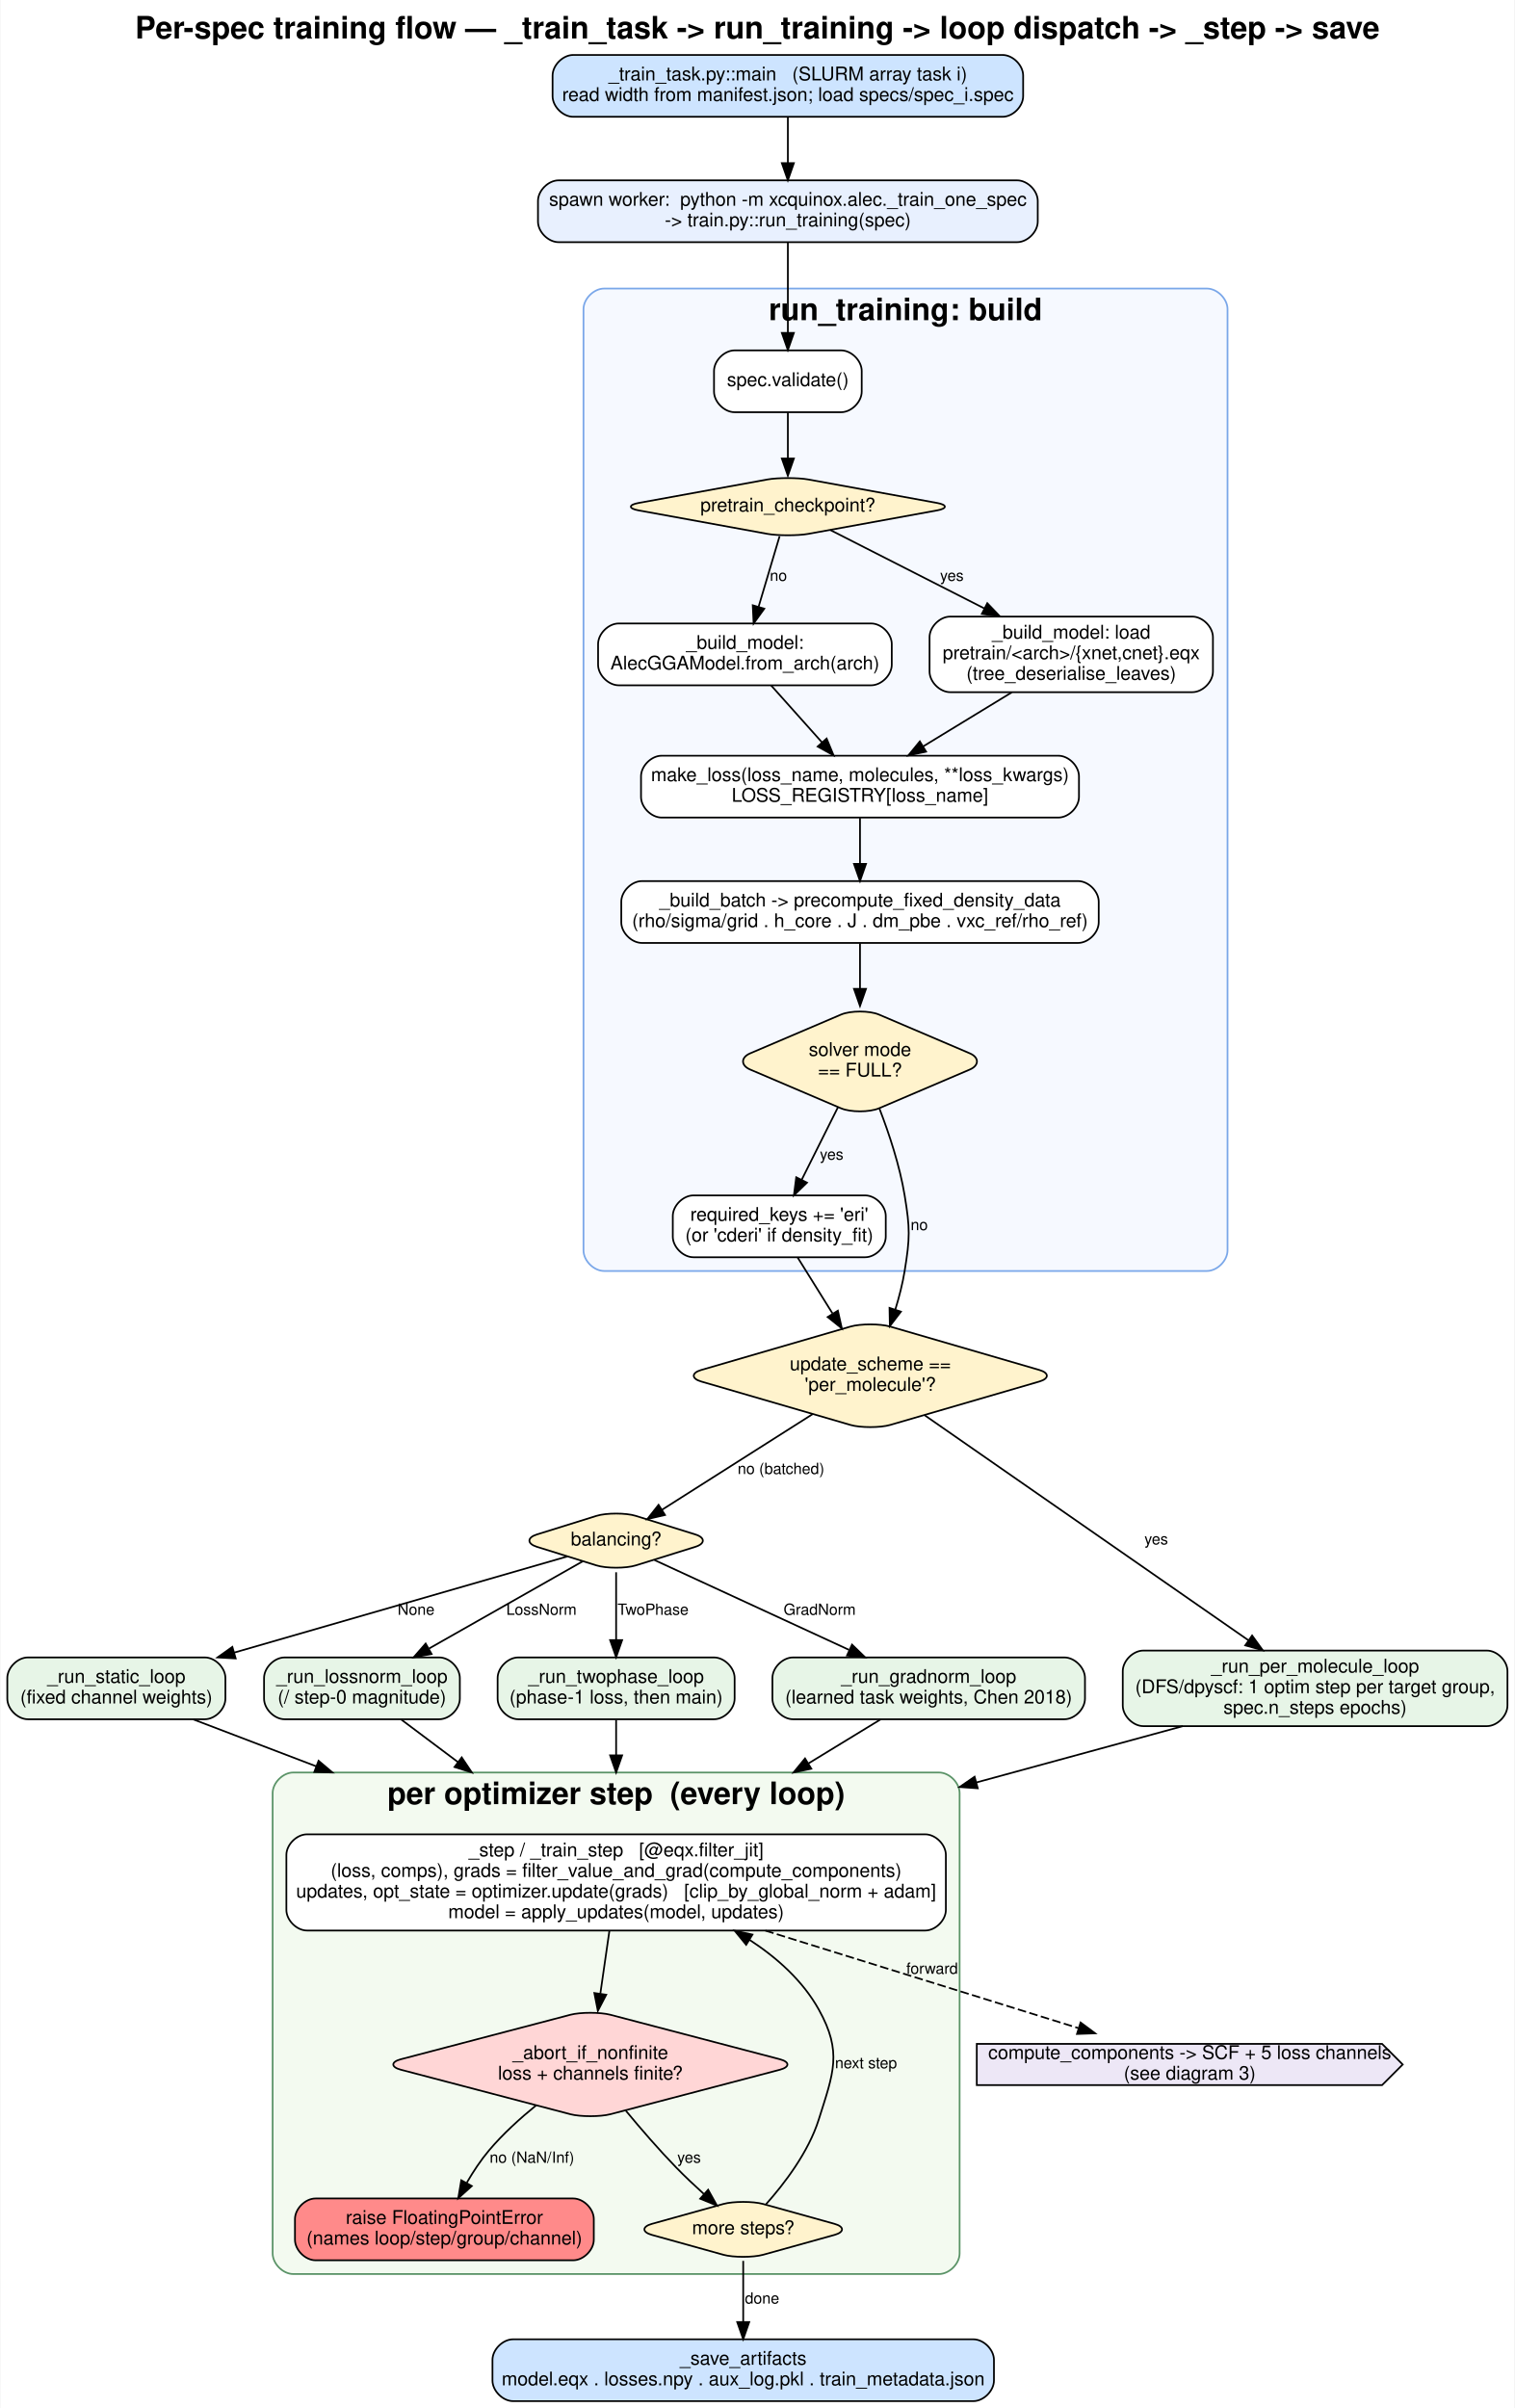
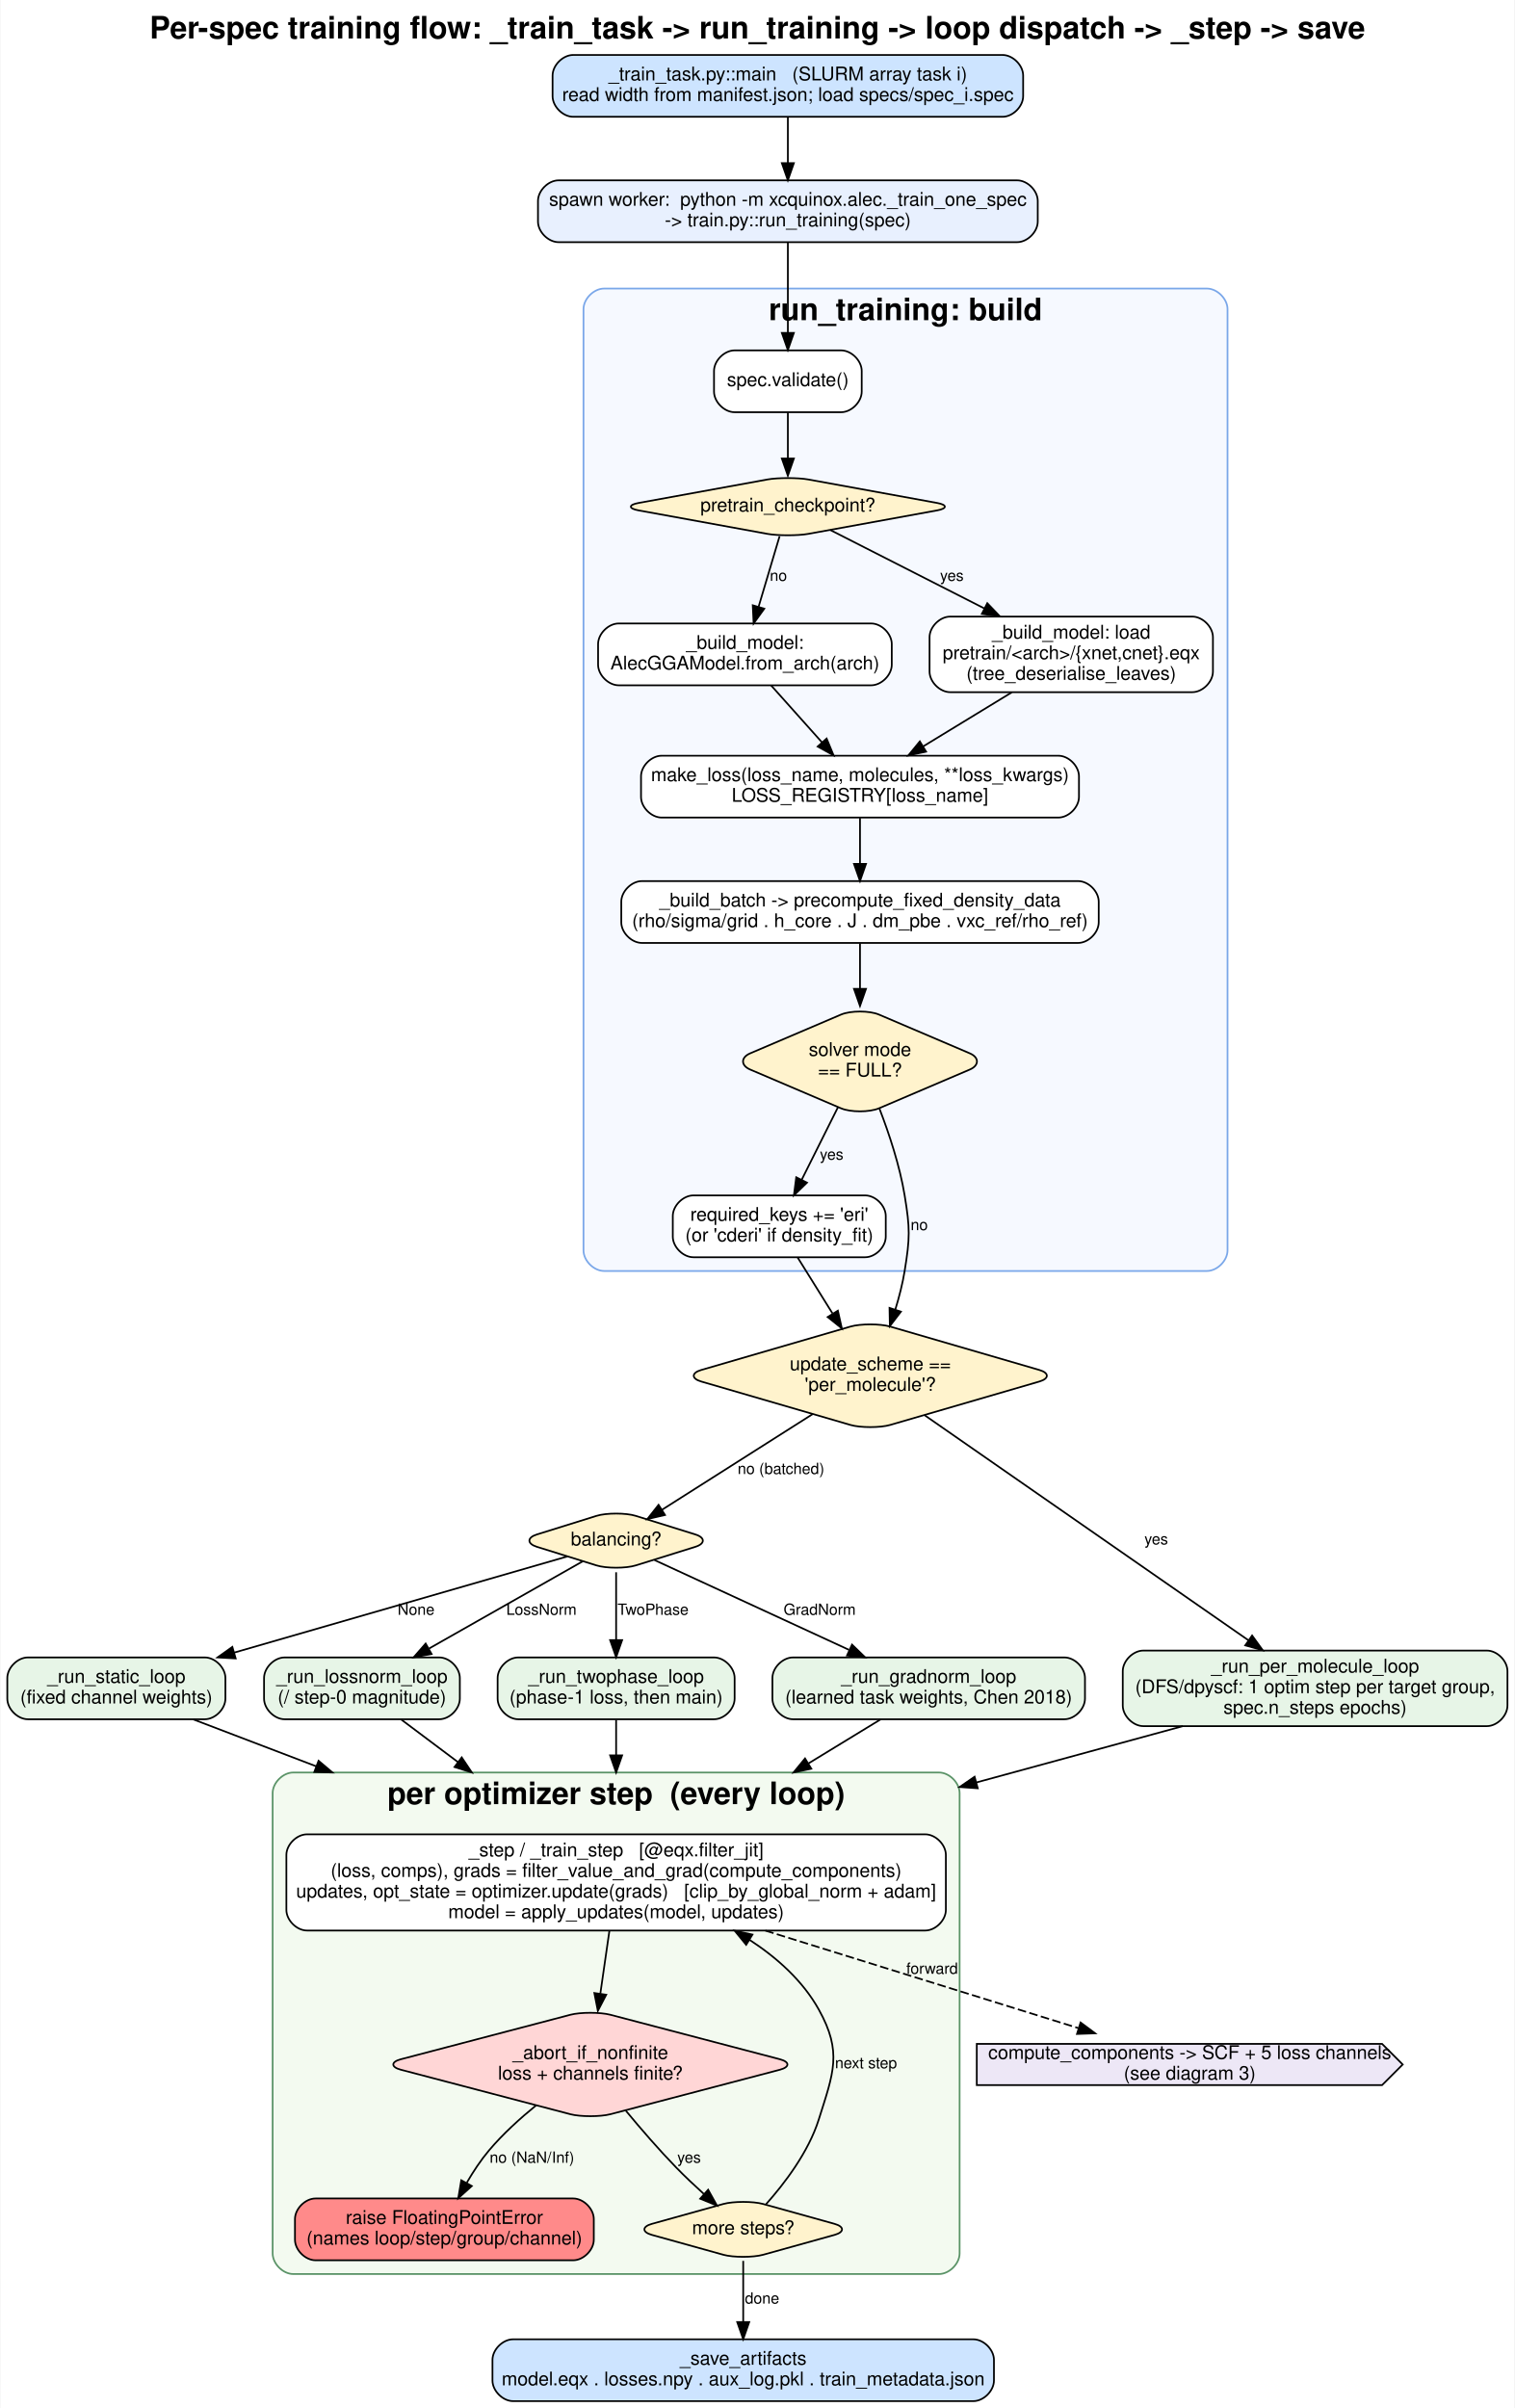
<svg xmlns="http://www.w3.org/2000/svg" width="882pt" height="1402pt" viewBox="0.00 0.00 881.50 1402.00">
  <g id="graph0" class="graph" transform="scale(1 1) rotate(0) translate(4 1398)">
    <polygon fill="white" stroke="transparent" points="-4,4 -4,-1398 877.5,-1398 877.5,4 -4,4" />
-     <text text-anchor="middle" x="436.75" y="-1375.6" font-family="Helvetica,sans-Serif" font-weight="bold" font-size="18.00">Per-spec training flow — _train_task -&gt; run_training -&gt; loop dispatch -&gt; _step -&gt; save</text>
+     <text text-anchor="middle" x="436.75" y="-1375.6" font-family="Helvetica,sans-Serif" font-weight="bold" font-size="18.00">Per-spec training flow: _train_task -&gt; run_training -&gt; loop dispatch -&gt; _step -&gt; save</text>
    <g id="clust1" class="cluster">
      <path fill="#f6f9ff" stroke="#7aa7e9" d="M347.5,-658C347.5,-658 698.5,-658 698.5,-658 704.5,-658 710.5,-664 710.5,-670 710.5,-670 710.5,-1218 710.5,-1218 710.5,-1224 704.5,-1230 698.5,-1230 698.5,-1230 347.5,-1230 347.5,-1230 341.5,-1230 335.5,-1224 335.5,-1218 335.5,-1218 335.5,-670 335.5,-670 335.5,-664 341.5,-658 347.5,-658" />
      <text text-anchor="middle" x="523" y="-1211.6" font-family="Helvetica,sans-Serif" font-weight="bold" font-size="18.00">run_training: build</text>
    </g>
    <g id="clust2" class="cluster">
      <path fill="#f3faf0" stroke="#5a9367" d="M166.5,-74C166.5,-74 542.5,-74 542.5,-74 548.5,-74 554.5,-80 554.5,-86 554.5,-86 554.5,-354 554.5,-354 554.5,-360 548.5,-366 542.5,-366 542.5,-366 166.5,-366 166.5,-366 160.5,-366 154.5,-360 154.5,-354 154.5,-354 154.5,-86 154.5,-86 154.5,-80 160.5,-74 166.5,-74" />
      <text text-anchor="middle" x="354.5" y="-347.6" font-family="Helvetica,sans-Serif" font-weight="bold" font-size="18.00">per optimizer step  (every loop)</text>
    </g>
    <g id="node1" class="node">
      <path fill="#cde4ff" stroke="black" d="M579.5,-1366C579.5,-1366 329.5,-1366 329.5,-1366 323.5,-1366 317.5,-1360 317.5,-1354 317.5,-1354 317.5,-1342 317.5,-1342 317.5,-1336 323.5,-1330 329.5,-1330 329.5,-1330 579.5,-1330 579.5,-1330 585.5,-1330 591.5,-1336 591.5,-1342 591.5,-1342 591.5,-1354 591.5,-1354 591.5,-1360 585.5,-1366 579.5,-1366" />
      <text text-anchor="middle" x="454.5" y="-1351.2" font-family="Helvetica,sans-Serif" font-size="11.00">_train_task.py::main   (SLURM array task i)</text>
      <text text-anchor="middle" x="454.5" y="-1339.2" font-family="Helvetica,sans-Serif" font-size="11.00">read width from manifest.json; load specs/spec_i.spec</text>
    </g>
    <g id="node2" class="node">
      <path fill="#e8f0fe" stroke="black" d="M588,-1293C588,-1293 321,-1293 321,-1293 315,-1293 309,-1287 309,-1281 309,-1281 309,-1269 309,-1269 309,-1263 315,-1257 321,-1257 321,-1257 588,-1257 588,-1257 594,-1257 600,-1263 600,-1269 600,-1269 600,-1281 600,-1281 600,-1287 594,-1293 588,-1293" />
      <text text-anchor="middle" x="454.5" y="-1278.2" font-family="Helvetica,sans-Serif" font-size="11.00">spawn worker:  python -m xcquinox.alec._train_one_spec</text>
      <text text-anchor="middle" x="454.5" y="-1266.2" font-family="Helvetica,sans-Serif" font-size="11.00">-&gt; train.py::run_training(spec)</text>
    </g>
    <g id="edge1" class="edge">
      <path fill="none" stroke="black" d="M454.5,-1329.81C454.5,-1321.79 454.5,-1312.05 454.5,-1303.07" />
      <polygon fill="black" stroke="black" points="458,-1303.03 454.5,-1293.03 451,-1303.03 458,-1303.03" />
    </g>
    <g id="node3" class="node">
      <path fill="#ffffff" stroke="black" d="M485.5,-1194C485.5,-1194 423.5,-1194 423.5,-1194 417.5,-1194 411.5,-1188 411.5,-1182 411.5,-1182 411.5,-1170 411.5,-1170 411.5,-1164 417.5,-1158 423.5,-1158 423.5,-1158 485.5,-1158 485.5,-1158 491.5,-1158 497.5,-1164 497.5,-1170 497.5,-1170 497.5,-1182 497.5,-1182 497.5,-1188 491.5,-1194 485.5,-1194" />
      <text text-anchor="middle" x="454.5" y="-1173.2" font-family="Helvetica,sans-Serif" font-size="11.00">spec.validate()</text>
    </g>
    <g id="edge10" class="edge">
      <path fill="none" stroke="black" d="M454.5,-1256.66C454.5,-1242.18 454.5,-1221.26 454.5,-1204.5" />
      <polygon fill="black" stroke="black" points="458,-1204.19 454.5,-1194.19 451,-1204.19 458,-1204.19" />
    </g>
    <g id="node4" class="node">
      <path fill="#fff3cd" stroke="black" d="M442.69,-1118.85C442.69,-1118.85 367.51,-1105.15 367.51,-1105.15 361.61,-1104.08 361.61,-1101.92 367.51,-1100.85 367.51,-1100.85 442.69,-1087.15 442.69,-1087.15 448.6,-1086.08 460.4,-1086.08 466.31,-1087.15 466.31,-1087.15 541.49,-1100.85 541.49,-1100.85 547.39,-1101.92 547.39,-1104.08 541.49,-1105.15 541.49,-1105.15 466.31,-1118.85 466.31,-1118.85 460.4,-1119.92 448.6,-1119.92 442.69,-1118.85" />
      <text text-anchor="middle" x="454.5" y="-1100.2" font-family="Helvetica,sans-Serif" font-size="11.00">pretrain_checkpoint?</text>
    </g>
    <g id="edge2" class="edge">
      <path fill="none" stroke="black" d="M454.5,-1157.81C454.5,-1149.79 454.5,-1140.05 454.5,-1131.07" />
      <polygon fill="black" stroke="black" points="458,-1131.03 454.5,-1121.03 451,-1131.03 458,-1131.03" />
    </g>
    <g id="node5" class="node">
      <path fill="#ffffff" stroke="black" d="M503,-1035C503,-1035 356,-1035 356,-1035 350,-1035 344,-1029 344,-1023 344,-1023 344,-1011 344,-1011 344,-1005 350,-999 356,-999 356,-999 503,-999 503,-999 509,-999 515,-1005 515,-1011 515,-1011 515,-1023 515,-1023 515,-1029 509,-1035 503,-1035" />
      <text text-anchor="middle" x="429.5" y="-1020.2" font-family="Helvetica,sans-Serif" font-size="11.00">_build_model:</text>
      <text text-anchor="middle" x="429.5" y="-1008.2" font-family="Helvetica,sans-Serif" font-size="11.00">AlecGGAModel.from_arch(arch)</text>
    </g>
    <g id="edge3" class="edge">
      <path fill="none" stroke="black" d="M449.68,-1085.8C446.22,-1074.18 441.48,-1058.25 437.46,-1044.75" />
      <polygon fill="black" stroke="black" points="440.77,-1043.6 434.56,-1035.01 434.06,-1045.59 440.77,-1043.6" />
      <text text-anchor="middle" x="449" y="-1059.8" font-family="Helvetica,sans-Serif" font-size="9.00">no</text>
    </g>
    <g id="node6" class="node">
      <path fill="#ffffff" stroke="black" d="M690,-1039C690,-1039 549,-1039 549,-1039 543,-1039 537,-1033 537,-1027 537,-1027 537,-1007 537,-1007 537,-1001 543,-995 549,-995 549,-995 690,-995 690,-995 696,-995 702,-1001 702,-1007 702,-1007 702,-1027 702,-1027 702,-1033 696,-1039 690,-1039" />
      <text text-anchor="middle" x="619.5" y="-1026.2" font-family="Helvetica,sans-Serif" font-size="11.00">_build_model: load</text>
      <text text-anchor="middle" x="619.5" y="-1014.2" font-family="Helvetica,sans-Serif" font-size="11.00">pretrain/&lt;arch&gt;/{xnet,cnet}.eqx</text>
      <text text-anchor="middle" x="619.5" y="-1002.2" font-family="Helvetica,sans-Serif" font-size="11.00">(tree_deserialise_leaves)</text>
    </g>
    <g id="edge4" class="edge">
      <path fill="none" stroke="black" d="M479.2,-1089.42C502.83,-1077.4 539.17,-1058.9 568.94,-1043.74" />
      <polygon fill="black" stroke="black" points="570.62,-1046.81 577.95,-1039.15 567.45,-1040.57 570.62,-1046.81" />
      <text text-anchor="middle" x="550" y="-1059.8" font-family="Helvetica,sans-Serif" font-size="9.00">yes</text>
    </g>
    <g id="node7" class="node">
      <path fill="#ffffff" stroke="black" d="M612,-958C612,-958 381,-958 381,-958 375,-958 369,-952 369,-946 369,-946 369,-934 369,-934 369,-928 375,-922 381,-922 381,-922 612,-922 612,-922 618,-922 624,-928 624,-934 624,-934 624,-946 624,-946 624,-952 618,-958 612,-958" />
      <text text-anchor="middle" x="496.5" y="-943.2" font-family="Helvetica,sans-Serif" font-size="11.00">make_loss(loss_name, molecules, **loss_kwargs)</text>
      <text text-anchor="middle" x="496.5" y="-931.2" font-family="Helvetica,sans-Serif" font-size="11.00">LOSS_REGISTRY[loss_name]</text>
    </g>
    <g id="edge5" class="edge">
      <path fill="none" stroke="black" d="M444.7,-998.98C453.46,-989.17 464.63,-976.67 474.36,-965.79" />
      <polygon fill="black" stroke="black" points="477.07,-968 481.12,-958.21 471.85,-963.34 477.07,-968" />
    </g>
    <g id="edge6" class="edge">
      <path fill="none" stroke="black" d="M584.91,-994.91C568.84,-985.11 549.72,-973.45 533.38,-963.49" />
      <polygon fill="black" stroke="black" points="534.98,-960.37 524.62,-958.15 531.34,-966.34 534.98,-960.37" />
    </g>
    <g id="node8" class="node">
      <path fill="#ffffff" stroke="black" d="M623.5,-885C623.5,-885 369.5,-885 369.5,-885 363.5,-885 357.5,-879 357.5,-873 357.5,-873 357.5,-861 357.5,-861 357.5,-855 363.5,-849 369.5,-849 369.5,-849 623.5,-849 623.5,-849 629.5,-849 635.5,-855 635.5,-861 635.5,-861 635.5,-873 635.5,-873 635.5,-879 629.5,-885 623.5,-885" />
      <text text-anchor="middle" x="496.5" y="-870.2" font-family="Helvetica,sans-Serif" font-size="11.00">_build_batch -&gt; precompute_fixed_density_data</text>
      <text text-anchor="middle" x="496.5" y="-858.2" font-family="Helvetica,sans-Serif" font-size="11.00">(rho/sigma/grid . h_core . J . dm_pbe . vxc_ref/rho_ref)</text>
    </g>
    <g id="edge7" class="edge">
      <path fill="none" stroke="black" d="M496.5,-921.81C496.5,-913.79 496.5,-904.05 496.5,-895.07" />
      <polygon fill="black" stroke="black" points="500,-895.03 496.5,-885.03 493,-895.03 500,-895.03" />
    </g>
    <g id="node9" class="node">
      <path fill="#fff3cd" stroke="black" d="M485.46,-807.29C485.46,-807.29 432.54,-784.71 432.54,-784.71 427.02,-782.35 427.02,-777.65 432.54,-775.29 432.54,-775.29 485.46,-752.71 485.46,-752.71 490.98,-750.35 502.02,-750.35 507.54,-752.71 507.54,-752.71 560.46,-775.29 560.46,-775.29 565.98,-777.65 565.98,-782.35 560.46,-784.71 560.46,-784.71 507.54,-807.29 507.54,-807.29 502.02,-809.65 490.98,-809.65 485.46,-807.29" />
      <text text-anchor="middle" x="496.5" y="-783.2" font-family="Helvetica,sans-Serif" font-size="11.00">solver mode</text>
      <text text-anchor="middle" x="496.5" y="-771.2" font-family="Helvetica,sans-Serif" font-size="11.00">== FULL?</text>
    </g>
    <g id="edge8" class="edge">
      <path fill="none" stroke="black" d="M496.5,-848.8C496.5,-841.1 496.5,-831.67 496.5,-822.31" />
      <polygon fill="black" stroke="black" points="500,-822.27 496.5,-812.27 493,-822.27 500,-822.27" />
    </g>
    <g id="node10" class="node">
      <path fill="#ffffff" stroke="black" d="M499.5,-702C499.5,-702 399.5,-702 399.5,-702 393.5,-702 387.5,-696 387.5,-690 387.5,-690 387.5,-678 387.5,-678 387.5,-672 393.5,-666 399.5,-666 399.5,-666 499.5,-666 499.5,-666 505.5,-666 511.5,-672 511.5,-678 511.5,-678 511.5,-690 511.5,-690 511.5,-696 505.5,-702 499.5,-702" />
      <text text-anchor="middle" x="449.5" y="-687.2" font-family="Helvetica,sans-Serif" font-size="11.00">required_keys += 'eri'</text>
      <text text-anchor="middle" x="449.5" y="-675.2" font-family="Helvetica,sans-Serif" font-size="11.00">(or 'cderi' if density_fit)</text>
    </g>
    <g id="edge9" class="edge">
      <path fill="none" stroke="black" d="M483.66,-753.31C477.1,-740.19 469.13,-724.26 462.54,-711.08" />
      <polygon fill="black" stroke="black" points="465.63,-709.43 458.02,-702.05 459.37,-712.56 465.63,-709.43" />
      <text text-anchor="middle" x="480" y="-722.8" font-family="Helvetica,sans-Serif" font-size="9.00">yes</text>
    </g>
    <g id="node11" class="node">
      <path fill="#fff3cd" stroke="black" d="M490.98,-625.65C490.98,-625.65 404.02,-600.35 404.02,-600.35 398.26,-598.68 398.26,-595.32 404.02,-593.65 404.02,-593.65 490.98,-568.35 490.98,-568.35 496.74,-566.68 508.26,-566.68 514.02,-568.35 514.02,-568.35 600.98,-593.65 600.98,-593.65 606.74,-595.32 606.74,-598.68 600.98,-600.35 600.98,-600.35 514.02,-625.65 514.02,-625.65 508.26,-627.32 496.74,-627.32 490.98,-625.65" />
      <text text-anchor="middle" x="502.5" y="-600.2" font-family="Helvetica,sans-Serif" font-size="11.00">update_scheme ==</text>
      <text text-anchor="middle" x="502.5" y="-588.2" font-family="Helvetica,sans-Serif" font-size="11.00">'per_molecule'?</text>
    </g>
    <g id="edge12" class="edge">
      <path fill="none" stroke="black" d="M507.85,-752.47C513.48,-737.87 519.66,-719.26 522.5,-702 525.67,-682.7 525.63,-677.3 522.5,-658 521.3,-650.62 519.33,-642.93 517.08,-635.6" />
      <polygon fill="black" stroke="black" points="520.33,-634.31 513.88,-625.91 513.69,-636.51 520.33,-634.31" />
      <text text-anchor="middle" x="531" y="-681.8" font-family="Helvetica,sans-Serif" font-size="9.00">no</text>
    </g>
    <g id="edge11" class="edge">
      <path fill="none" stroke="black" d="M460.23,-665.8C466.05,-656.46 473.47,-644.56 480.46,-633.34" />
      <polygon fill="black" stroke="black" points="483.62,-634.89 485.94,-624.55 477.68,-631.19 483.62,-634.89" />
    </g>
    <g id="node12" class="node">
      <path fill="#fff3cd" stroke="black" d="M343.05,-515.42C343.05,-515.42 308.3,-504.58 308.3,-504.58 302.57,-502.79 302.57,-499.21 308.3,-497.42 308.3,-497.42 343.05,-486.58 343.05,-486.58 348.77,-484.79 360.23,-484.79 365.95,-486.58 365.95,-486.58 400.7,-497.42 400.7,-497.42 406.43,-499.21 406.43,-502.79 400.7,-504.58 400.7,-504.58 365.95,-515.42 365.95,-515.42 360.23,-517.21 348.77,-517.21 343.05,-515.42" />
      <text text-anchor="middle" x="354.5" y="-498.2" font-family="Helvetica,sans-Serif" font-size="11.00">balancing?</text>
    </g>
    <g id="edge14" class="edge">
      <path fill="none" stroke="black" d="M468.92,-574.67C442.33,-557.78 405.71,-534.52 381.12,-518.91" />
      <polygon fill="black" stroke="black" points="382.97,-515.93 372.65,-513.53 379.21,-521.84 382.97,-515.93" />
      <text text-anchor="middle" x="450.5" y="-539.8" font-family="Helvetica,sans-Serif" font-size="9.00">no (batched)</text>
    </g>
    <g id="node13" class="node">
      <path fill="#e7f5e7" stroke="black" d="M861.5,-437C861.5,-437 661.5,-437 661.5,-437 655.5,-437 649.5,-431 649.5,-425 649.5,-425 649.5,-405 649.5,-405 649.5,-399 655.5,-393 661.5,-393 661.5,-393 861.5,-393 861.5,-393 867.5,-393 873.5,-399 873.5,-405 873.5,-405 873.5,-425 873.5,-425 873.5,-431 867.5,-437 861.5,-437" />
      <text text-anchor="middle" x="761.5" y="-424.2" font-family="Helvetica,sans-Serif" font-size="11.00">_run_per_molecule_loop</text>
      <text text-anchor="middle" x="761.5" y="-412.2" font-family="Helvetica,sans-Serif" font-size="11.00">(DFS/dpyscf: 1 optim step per target group,</text>
      <text text-anchor="middle" x="761.5" y="-400.2" font-family="Helvetica,sans-Serif" font-size="11.00">spec.n_steps epochs)</text>
    </g>
    <g id="edge13" class="edge">
      <path fill="none" stroke="black" d="M534,-574.11C581.51,-541.09 671.38,-478.63 722.81,-442.89" />
      <polygon fill="black" stroke="black" points="724.81,-445.76 731.02,-437.18 720.81,-440.01 724.81,-445.76" />
      <text text-anchor="middle" x="669" y="-498.8" font-family="Helvetica,sans-Serif" font-size="9.00">yes</text>
    </g>
    <g id="node14" class="node">
      <path fill="#e7f5e7" stroke="black" d="M115,-433C115,-433 12,-433 12,-433 6,-433 0,-427 0,-421 0,-421 0,-409 0,-409 0,-403 6,-397 12,-397 12,-397 115,-397 115,-397 121,-397 127,-403 127,-409 127,-409 127,-421 127,-421 127,-427 121,-433 115,-433" />
      <text text-anchor="middle" x="63.5" y="-418.2" font-family="Helvetica,sans-Serif" font-size="11.00">_run_static_loop</text>
      <text text-anchor="middle" x="63.5" y="-406.2" font-family="Helvetica,sans-Serif" font-size="11.00">(fixed channel weights)</text>
    </g>
    <g id="edge15" class="edge">
      <path fill="none" stroke="black" d="M326.07,-491.79C281.47,-478.92 193.81,-453.61 132.08,-435.8" />
      <polygon fill="black" stroke="black" points="132.98,-432.41 122.4,-433 131.04,-439.14 132.98,-432.41" />
      <text text-anchor="middle" x="238" y="-457.8" font-family="Helvetica,sans-Serif" font-size="9.00">None</text>
    </g>
    <g id="node15" class="node">
      <path fill="#e7f5e7" stroke="black" d="M251.5,-433C251.5,-433 161.5,-433 161.5,-433 155.5,-433 149.5,-427 149.5,-421 149.5,-421 149.5,-409 149.5,-409 149.5,-403 155.5,-397 161.5,-397 161.5,-397 251.5,-397 251.5,-397 257.5,-397 263.5,-403 263.5,-409 263.5,-409 263.5,-421 263.5,-421 263.5,-427 257.5,-433 251.5,-433" />
      <text text-anchor="middle" x="206.5" y="-418.2" font-family="Helvetica,sans-Serif" font-size="11.00">_run_lossnorm_loop</text>
      <text text-anchor="middle" x="206.5" y="-406.2" font-family="Helvetica,sans-Serif" font-size="11.00">(/ step-0 magnitude)</text>
    </g>
    <g id="edge16" class="edge">
      <path fill="none" stroke="black" d="M335.15,-489.02C312.53,-476.18 274.5,-454.6 245.64,-438.22" />
      <polygon fill="black" stroke="black" points="247.05,-434.99 236.63,-433.1 243.6,-441.08 247.05,-434.99" />
      <text text-anchor="middle" x="311" y="-457.8" font-family="Helvetica,sans-Serif" font-size="9.00">LossNorm</text>
    </g>
    <g id="node16" class="node">
      <path fill="#e7f5e7" stroke="black" d="M411.5,-433C411.5,-433 297.5,-433 297.5,-433 291.5,-433 285.5,-427 285.5,-421 285.5,-421 285.5,-409 285.5,-409 285.5,-403 291.5,-397 297.5,-397 297.5,-397 411.5,-397 411.5,-397 417.5,-397 423.5,-403 423.5,-409 423.5,-409 423.5,-421 423.5,-421 423.5,-427 417.5,-433 411.5,-433" />
      <text text-anchor="middle" x="354.5" y="-418.2" font-family="Helvetica,sans-Serif" font-size="11.00">_run_twophase_loop</text>
      <text text-anchor="middle" x="354.5" y="-406.2" font-family="Helvetica,sans-Serif" font-size="11.00">(phase-1 loss, then main)</text>
    </g>
    <g id="edge17" class="edge">
      <path fill="none" stroke="black" d="M354.5,-482.6C354.5,-471.26 354.5,-456.23 354.5,-443.32" />
      <polygon fill="black" stroke="black" points="358,-443.1 354.5,-433.1 351,-443.1 358,-443.1" />
      <text text-anchor="middle" x="376" y="-457.8" font-family="Helvetica,sans-Serif" font-size="9.00">TwoPhase</text>
    </g>
    <g id="node17" class="node">
      <path fill="#e7f5e7" stroke="black" d="M615.5,-433C615.5,-433 457.5,-433 457.5,-433 451.5,-433 445.5,-427 445.5,-421 445.5,-421 445.5,-409 445.5,-409 445.5,-403 451.5,-397 457.5,-397 457.5,-397 615.5,-397 615.5,-397 621.5,-397 627.5,-403 627.5,-409 627.5,-409 627.5,-421 627.5,-421 627.5,-427 621.5,-433 615.5,-433" />
      <text text-anchor="middle" x="536.5" y="-418.2" font-family="Helvetica,sans-Serif" font-size="11.00">_run_gradnorm_loop</text>
      <text text-anchor="middle" x="536.5" y="-406.2" font-family="Helvetica,sans-Serif" font-size="11.00">(learned task weights, Chen 2018)</text>
    </g>
    <g id="edge18" class="edge">
      <path fill="none" stroke="black" d="M376.82,-489.7C404.87,-476.75 453.76,-454.19 490.07,-437.43" />
      <polygon fill="black" stroke="black" points="491.86,-440.46 499.48,-433.09 488.93,-434.1 491.86,-440.46" />
      <text text-anchor="middle" x="473" y="-457.8" font-family="Helvetica,sans-Serif" font-size="9.00">GradNorm</text>
    </g>
    <g id="node18" class="node">
      <path fill="#ffffff" stroke="black" d="M534.5,-330C534.5,-330 174.5,-330 174.5,-330 168.5,-330 162.5,-324 162.5,-318 162.5,-318 162.5,-286 162.5,-286 162.5,-280 168.5,-274 174.5,-274 174.5,-274 534.5,-274 534.5,-274 540.5,-274 546.5,-280 546.5,-286 546.5,-286 546.5,-318 546.5,-318 546.5,-324 540.5,-330 534.5,-330" />
      <text text-anchor="middle" x="354.5" y="-317.2" font-family="Helvetica,sans-Serif" font-size="11.00">_step / _train_step   [@eqx.filter_jit]</text>
      <text text-anchor="middle" x="354.5" y="-305.2" font-family="Helvetica,sans-Serif" font-size="11.00">(loss, comps), grads = filter_value_and_grad(compute_components)</text>
      <text text-anchor="middle" x="354.5" y="-293.2" font-family="Helvetica,sans-Serif" font-size="11.00">updates, opt_state = optimizer.update(grads)   [clip_by_global_norm + adam]</text>
      <text text-anchor="middle" x="354.5" y="-281.2" font-family="Helvetica,sans-Serif" font-size="11.00">model = apply_updates(model, updates)</text>
    </g>
    <g id="edge23" class="edge">
      <path fill="none" stroke="black" d="M684.47,-392.99C649.9,-383.56 607.27,-371.94 564.26,-360.21" />
      <polygon fill="black" stroke="black" points="565.07,-356.8 554.5,-357.55 563.23,-363.55 565.07,-356.8" />
    </g>
    <g id="edge24" class="edge">
      <path fill="none" stroke="black" d="M108.33,-396.9C128.41,-389.24 153.51,-379.67 179.94,-369.58" />
      <polygon fill="black" stroke="black" points="181.24,-372.83 189.34,-366 178.75,-366.29 181.24,-372.83" />
    </g>
    <g id="edge25" class="edge">
      <path fill="none" stroke="black" d="M229.3,-396.9C238.67,-389.88 250.18,-381.24 262.39,-372.08" />
      <polygon fill="black" stroke="black" points="264.6,-374.8 270.5,-366 260.4,-369.2 264.6,-374.8" />
    </g>
    <g id="edge26" class="edge">
      <path fill="none" stroke="black" d="M354.5,-396.66C354.5,-390.73 354.5,-383.67 354.5,-376.13" />
      <polygon fill="black" stroke="black" points="358,-376 354.5,-366 351,-376 358,-376" />
    </g>
    <g id="edge27" class="edge">
      <path fill="none" stroke="black" d="M508.46,-396.9C496.61,-389.67 481.97,-380.75 466.48,-371.29" />
      <polygon fill="black" stroke="black" points="468.15,-368.21 457.79,-366 464.5,-374.19 468.15,-368.21" />
    </g>
    <g id="node19" class="node">
      <path fill="#ffd6d6" stroke="black" d="M327.89,-224.96C327.89,-224.96 229.11,-199.04 229.11,-199.04 223.3,-197.52 223.3,-194.48 229.11,-192.96 229.11,-192.96 327.89,-167.04 327.89,-167.04 333.7,-165.52 345.3,-165.52 351.11,-167.04 351.11,-167.04 449.89,-192.96 449.89,-192.96 455.7,-194.48 455.7,-197.52 449.89,-199.04 449.89,-199.04 351.11,-224.96 351.11,-224.96 345.3,-226.48 333.7,-226.48 327.89,-224.96" />
      <text text-anchor="middle" x="339.5" y="-199.2" font-family="Helvetica,sans-Serif" font-size="11.00">_abort_if_nonfinite</text>
      <text text-anchor="middle" x="339.5" y="-187.2" font-family="Helvetica,sans-Serif" font-size="11.00">loss + channels finite?</text>
    </g>
    <g id="edge19" class="edge">
      <path fill="none" stroke="black" d="M350.6,-273.95C348.98,-262.76 347.08,-249.55 345.31,-237.26" />
      <polygon fill="black" stroke="black" points="348.75,-236.62 343.86,-227.22 341.82,-237.61 348.75,-236.62" />
    </g>
    <g id="node22" class="node">
      <polygon fill="#ede7f6" stroke="black" points="800.5,-208 564.5,-208 564.5,-184 800.5,-184 812.5,-196 800.5,-208" />
      <text text-anchor="middle" x="688.5" y="-199.2" font-family="Helvetica,sans-Serif" font-size="11.00">compute_components -&gt; SCF + 5 loss channels</text>
      <text text-anchor="middle" x="688.5" y="-187.2" font-family="Helvetica,sans-Serif" font-size="11.00">(see diagram 3)</text>
    </g>
    <g id="edge28" class="edge">
      <path fill="none" stroke="black" stroke-dasharray="5,2" d="M441.38,-273.95C498.4,-256.19 571.75,-233.35 623.68,-217.18" />
      <polygon fill="black" stroke="black" points="624.94,-220.46 633.44,-214.14 622.85,-213.77 624.94,-220.46" />
      <text text-anchor="middle" x="538.5" y="-248.8" font-family="Helvetica,sans-Serif" font-size="9.00"> forward</text>
    </g>
    <g id="node20" class="node">
      <path fill="#ff8a8a" stroke="black" d="M329.5,-118C329.5,-118 179.5,-118 179.5,-118 173.5,-118 167.5,-112 167.5,-106 167.5,-106 167.5,-94 167.5,-94 167.5,-88 173.5,-82 179.5,-82 179.5,-82 329.5,-82 329.5,-82 335.5,-82 341.5,-88 341.5,-94 341.5,-94 341.5,-106 341.5,-106 341.5,-112 335.5,-118 329.5,-118" />
      <text text-anchor="middle" x="254.5" y="-103.2" font-family="Helvetica,sans-Serif" font-size="11.00">raise FloatingPointError</text>
      <text text-anchor="middle" x="254.5" y="-91.2" font-family="Helvetica,sans-Serif" font-size="11.00">(names loop/step/group/channel)</text>
    </g>
    <g id="edge20" class="edge">
      <path fill="none" stroke="black" d="M307.91,-172.21C298.45,-164.52 288.49,-155.46 280.5,-146 275.73,-140.35 271.35,-133.7 267.6,-127.28" />
      <polygon fill="black" stroke="black" points="270.47,-125.24 262.58,-118.17 264.34,-128.61 270.47,-125.24" />
      <text text-anchor="middle" x="305.5" y="-138.8" font-family="Helvetica,sans-Serif" font-size="9.00">no (NaN/Inf)</text>
    </g>
    <g id="node21" class="node">
      <path fill="#fff3cd" stroke="black" d="M416.94,-114.79C416.94,-114.79 375.3,-103.21 375.3,-103.21 369.52,-101.61 369.52,-98.39 375.3,-96.79 375.3,-96.79 416.94,-85.21 416.94,-85.21 422.72,-83.61 434.28,-83.61 440.06,-85.21 440.06,-85.21 481.7,-96.79 481.7,-96.79 487.48,-98.39 487.48,-101.61 481.7,-103.21 481.7,-103.21 440.06,-114.79 440.06,-114.79 434.28,-116.39 422.72,-116.39 416.94,-114.79" />
      <text text-anchor="middle" x="428.5" y="-97.2" font-family="Helvetica,sans-Serif" font-size="11.00">more steps?</text>
    </g>
    <g id="edge21" class="edge">
      <path fill="none" stroke="black" d="M360.18,-169.07C368.91,-158.52 379.39,-146.4 389.5,-136 394.53,-130.83 400.18,-125.5 405.59,-120.61" />
      <polygon fill="black" stroke="black" points="408.08,-123.09 413.24,-113.84 403.44,-117.85 408.08,-123.09" />
      <text text-anchor="middle" x="397" y="-138.8" font-family="Helvetica,sans-Serif" font-size="9.00">yes</text>
    </g>
    <g id="edge22" class="edge">
      <path fill="none" stroke="black" d="M441.79,-114.64C452.42,-126.56 466.49,-144.91 472.5,-164 481.04,-191.13 486.35,-203.15 472.5,-228 463.16,-244.75 448.22,-258.15 432.06,-268.65" />
      <polygon fill="black" stroke="black" points="430.22,-265.67 423.52,-273.88 433.88,-271.64 430.22,-265.67" />
      <text text-anchor="middle" x="500" y="-193.8" font-family="Helvetica,sans-Serif" font-size="9.00">next step</text>
    </g>
    <g id="node23" class="node">
      <path fill="#cde4ff" stroke="black" d="M562.5,-36C562.5,-36 294.5,-36 294.5,-36 288.5,-36 282.5,-30 282.5,-24 282.5,-24 282.5,-12 282.5,-12 282.5,-6 288.5,0 294.5,0 294.5,0 562.5,0 562.5,0 568.5,0 574.5,-6 574.5,-12 574.5,-12 574.5,-24 574.5,-24 574.5,-30 568.5,-36 562.5,-36" />
      <text text-anchor="middle" x="428.5" y="-21.2" font-family="Helvetica,sans-Serif" font-size="11.00">_save_artifacts</text>
      <text text-anchor="middle" x="428.5" y="-9.2" font-family="Helvetica,sans-Serif" font-size="11.00">model.eqx . losses.npy . aux_log.pkl . train_metadata.json</text>
    </g>
    <g id="edge29" class="edge">
      <path fill="none" stroke="black" d="M428.5,-81.64C428.5,-71.3 428.5,-57.94 428.5,-46.22" />
      <polygon fill="black" stroke="black" points="432,-46.05 428.5,-36.05 425,-46.05 432,-46.05" />
      <text text-anchor="middle" x="439.5" y="-56.8" font-family="Helvetica,sans-Serif" font-size="9.00">done</text>
    </g>
  </g>
</svg>
